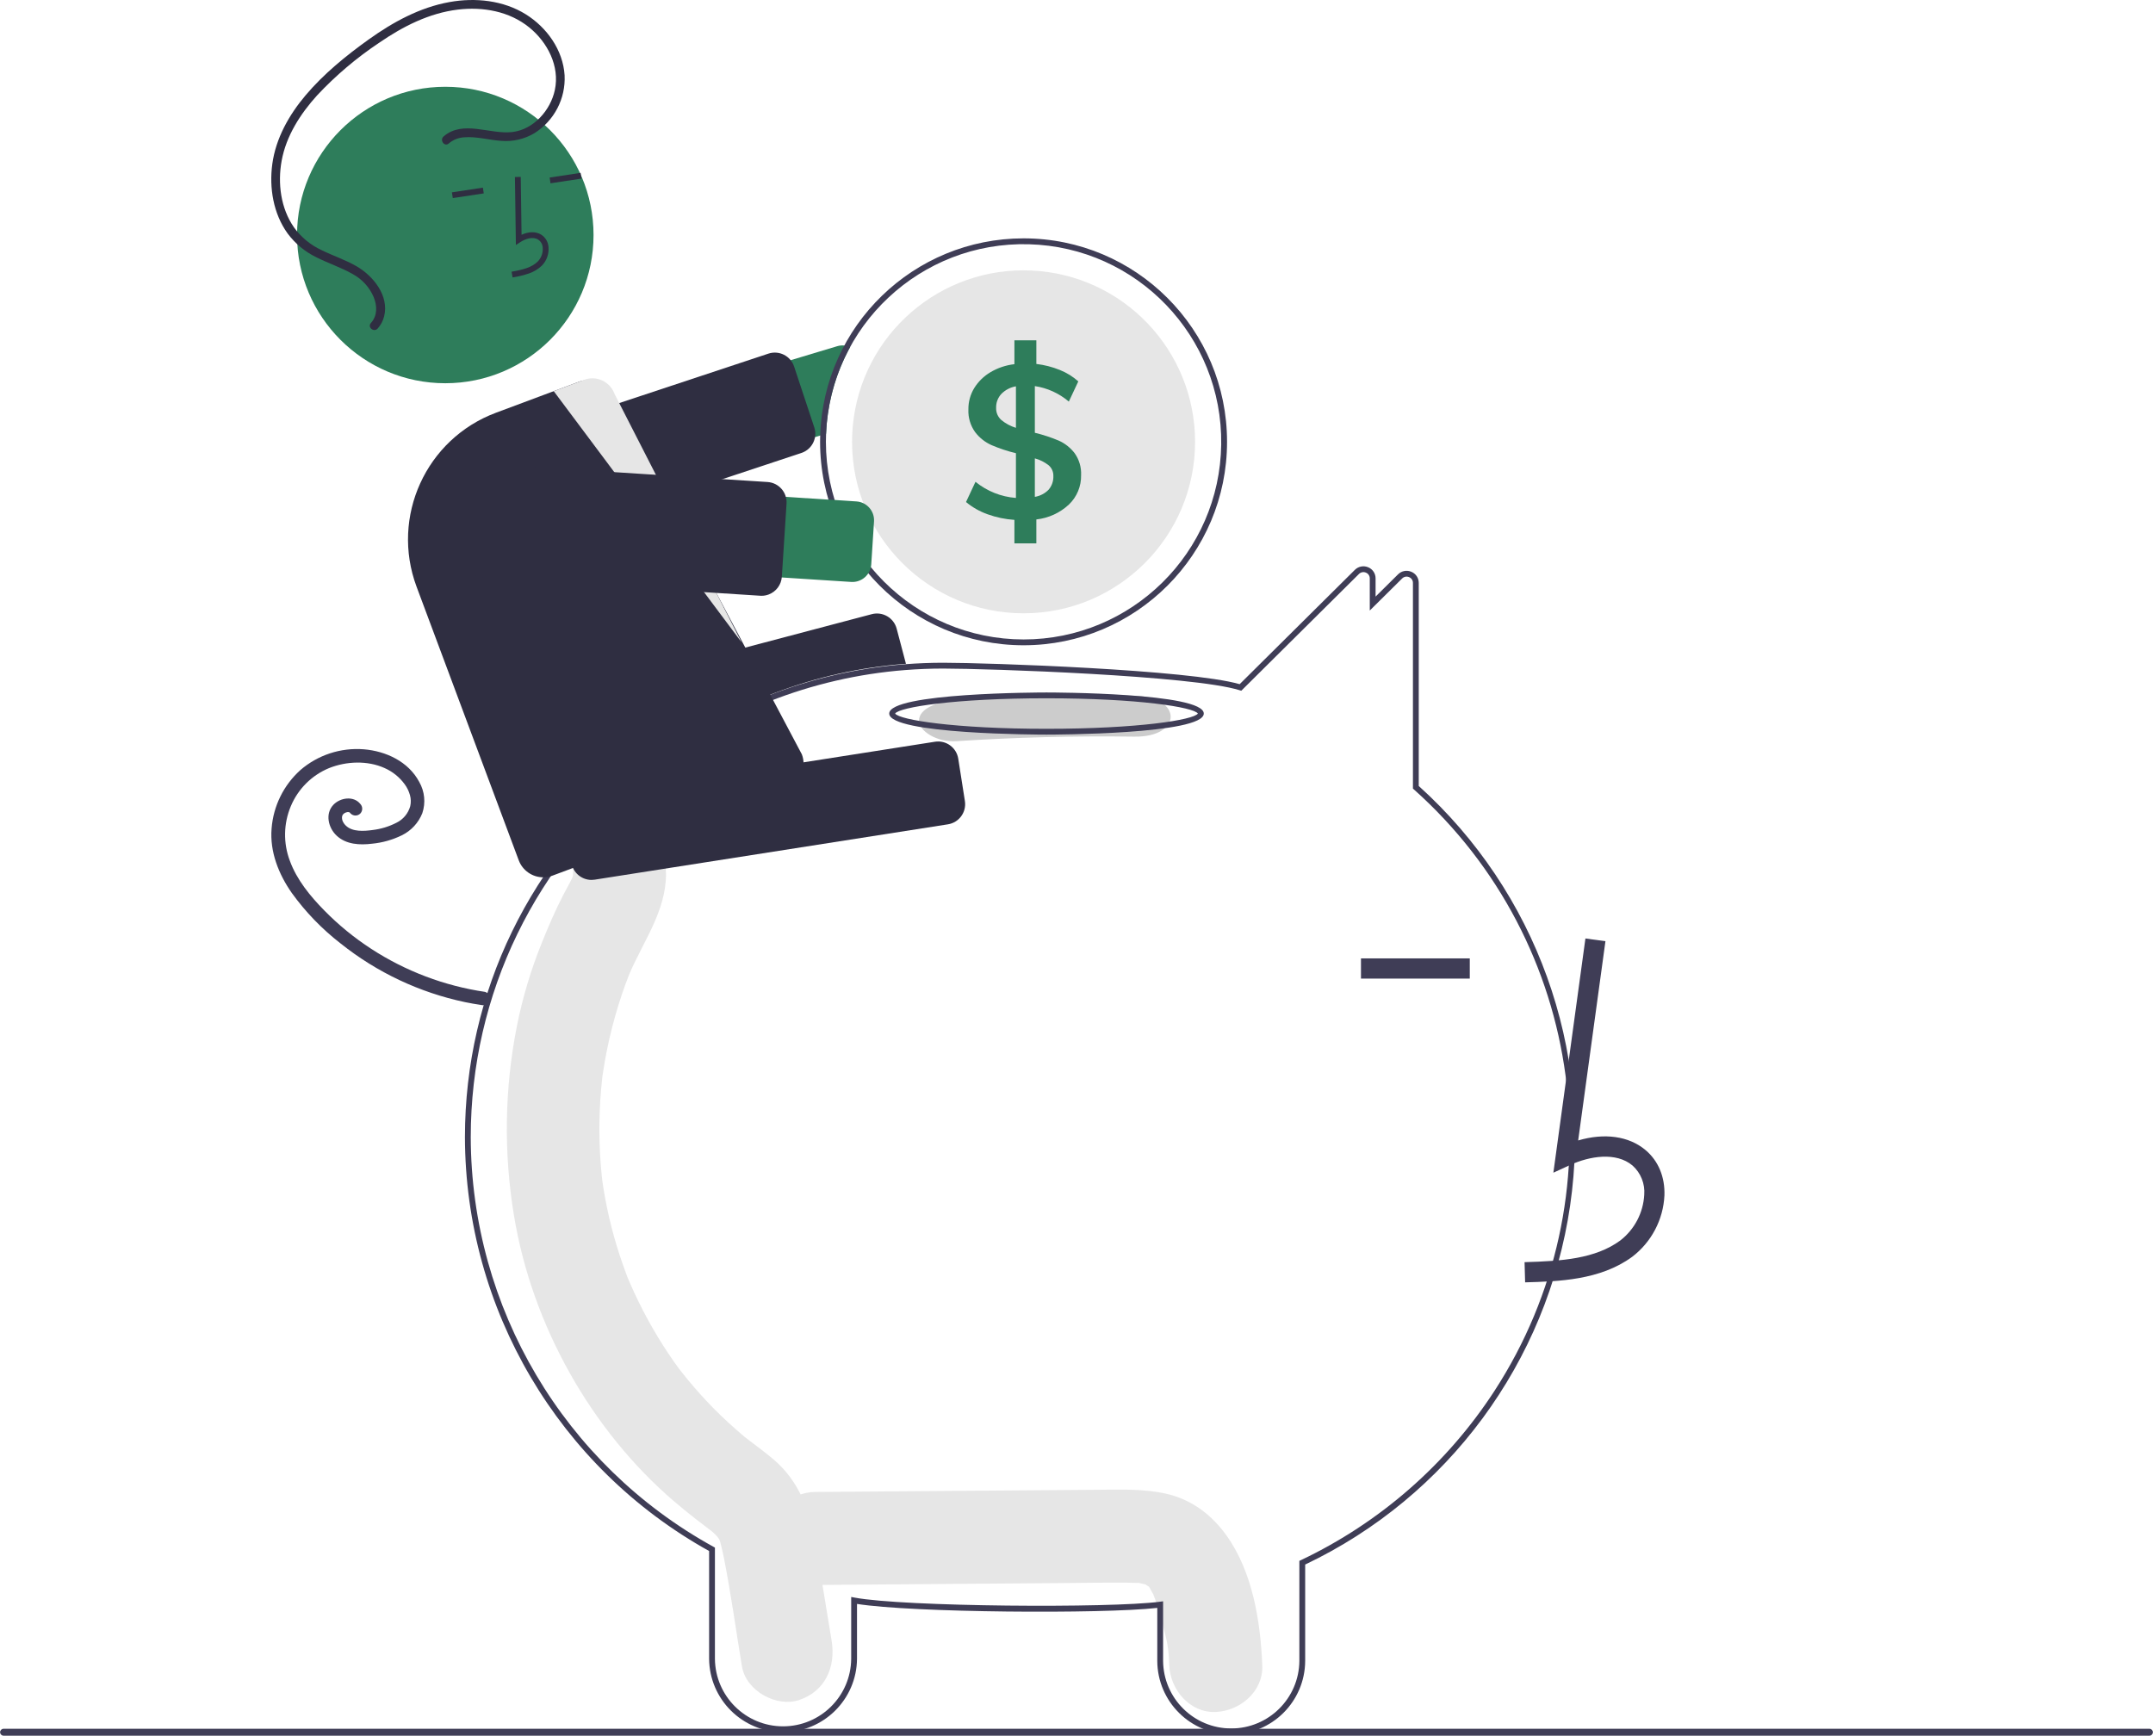
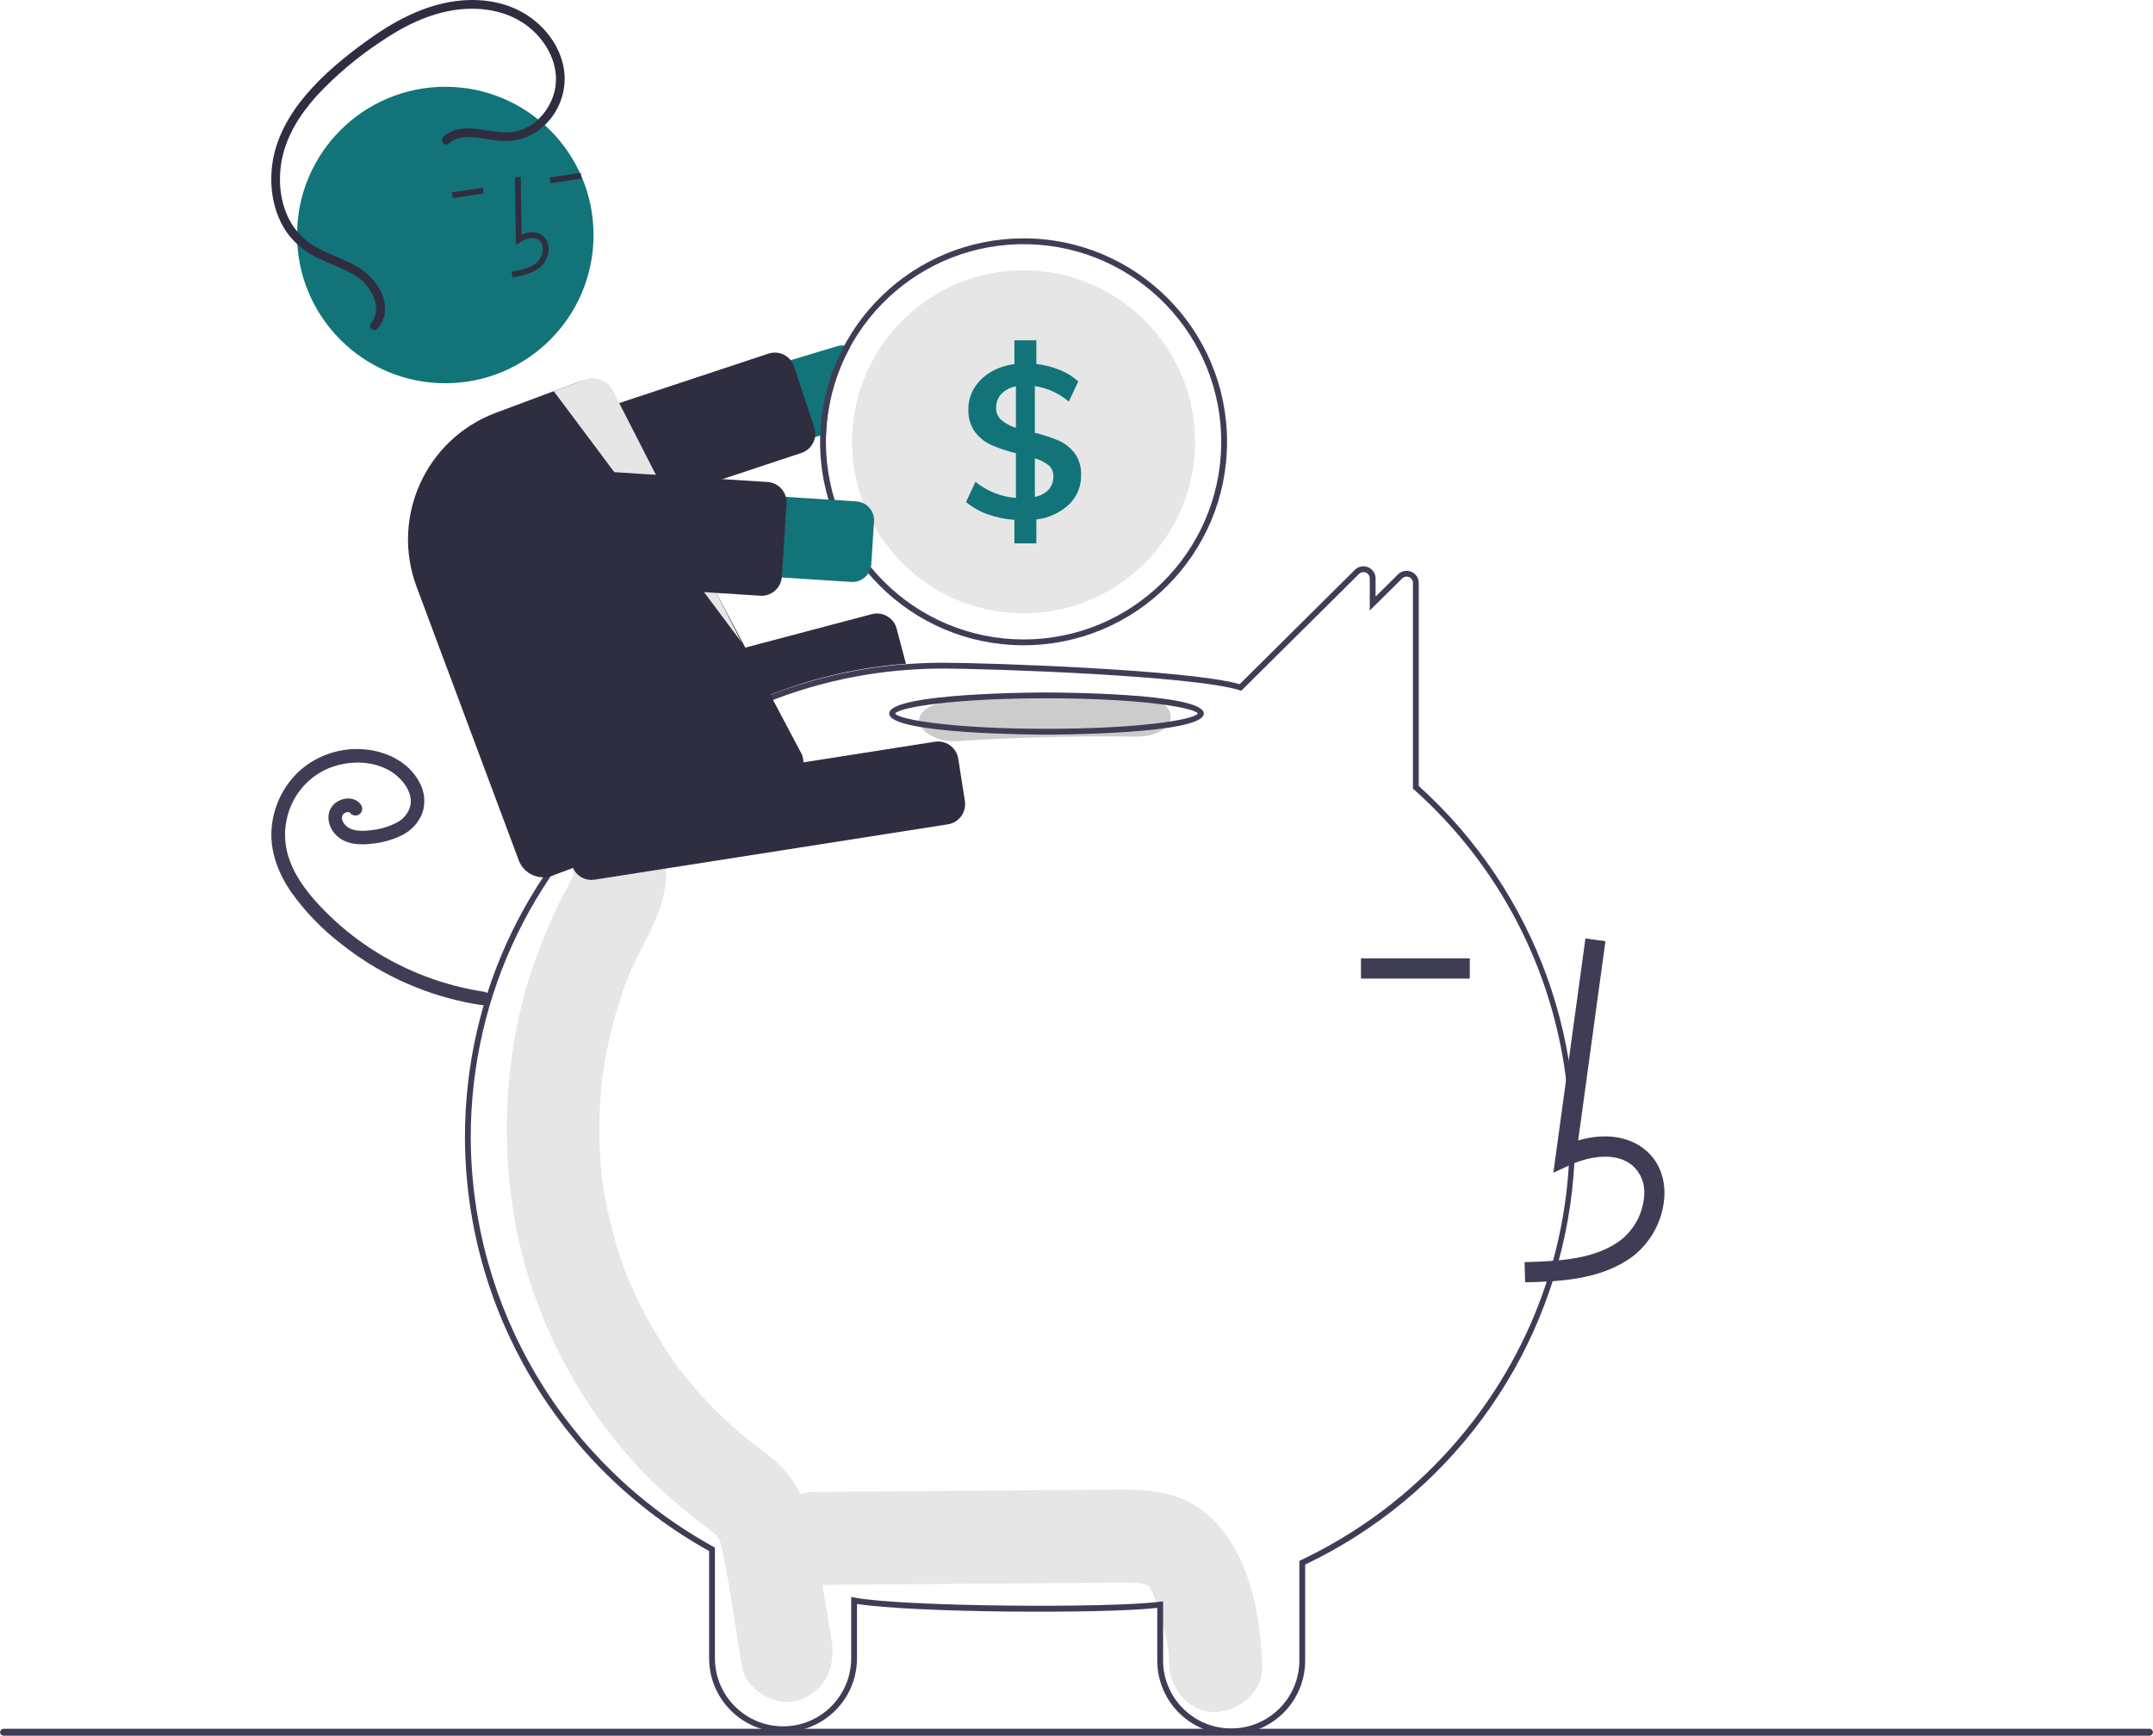
<svg xmlns="http://www.w3.org/2000/svg" data-name="Layer 1" viewBox="0 0 740.675 597.175">
  <path d="M651.612,679.719c-5.122-7.172-12.055-12.419-20.771-14.383-7.601-1.713-15.416-1.421-23.142-1.361l-97.692.753c-8.367.065-16.389,7.313-16,16,.386,8.614,7.032,16.069,16,16q42.926-.331,85.851-.662c6.747-.052,13.497-.174,20.244-.152,1.515.005,3.024.085,4.538.102.367.004.631.001.818-.007.047.014.086.027.147.044.79.217,1.6.366,2.394.572-.278.008.515.503.914.671.055.108.171.299.366.595.272.51,1.077,2.059,1.11,2.01a71.762,71.762,0,0,1,2.987,9.393c1.859,7.047,2.268,8.52,2.536,15.132.338,8.352,7.117,16.398,16,16,8.379-.375,16.363-7.042,16-16C663.3,709.333,660.651,692.377,651.612,679.719Z" fill="#e6e6e6" transform="translate(-229.6623 -151.4124)" />
  <path d="M515.749,715.825c-1.835-11.12-3.635-22.246-5.505-33.36-1.898-11.274-5.774-21.598-14.548-28.997-2.344-1.977-4.775-3.823-7.216-5.663-.858-.647-1.715-1.295-2.563-1.956-.051-.04-.083-.064-.127-.099-.093-.08-.205-.176-.355-.303-3.657-3.095-7.19-6.327-10.556-9.763q-4.483-4.577-8.575-9.545-1.022-1.241-2.019-2.504c-.114-.145-.729-.94-1.135-1.459-.377-.519-1.066-1.457-1.182-1.621q-1.164-1.646-2.286-3.322a156.126,156.126,0,0,1-13.187-24.115q-.547-1.251-1.068-2.517c-.093-.258-.214-.588-.374-1.029-.741-2.038-1.481-4.074-2.159-6.137q-2.16-6.571-3.714-13.336-.768-3.34-1.383-6.715-.317-1.735-.593-3.478c-.03-.193-.21-1.446-.316-2.154-.078-.712-.224-1.972-.243-2.166q-.176-1.756-.312-3.516-.307-3.96-.415-7.933-.185-7.061.253-14.122c.166-2.645.402-5.282.693-7.915.018-.162.031-.29.044-.406.018-.118.038-.251.062-.417.215-1.455.442-2.908.695-4.356a159.294,159.294,0,0,1,3.739-16.313q1.088-3.809,2.363-7.555.568-1.663,1.173-3.314c-.026.071,1.182-3.016,1.198-3.119,4.795-11.329,12.638-21.657,12.648-34.526.007-8.713-7.364-17.06-16-16.657a16.625,16.625,0,0,0-16,16.657c0,.196-.001.363-.001.525-.081.271-.148.498-.208.698-.935,2.032-2.081,3.963-3.107,5.944-2.811,5.423-5.209,11.025-7.488,16.708a159.825,159.825,0,0,0-8.529,28.628,182.098,182.098,0,0,0-.968,65.04c6.204,37.813,26.662,74.009,55.103,98.339,2.468,2.111,4.997,4.152,7.549,6.151,1.056.827,2.121,1.639,3.191,2.446.506.381,2.602,2.034,1.68,1.233,1.982,1.692,2.817,2.543,3.326,3.789.074.288.174.678.311,1.211.359,1.405.7,2.808.983,4.233,2.476,12.451,4.196,25.112,6.264,37.644,1.421,8.611,12.022,14.215,19.682,11.634C513.49,733.312,517.272,725.051,515.749,715.825Z" fill="#e6e6e6" transform="translate(-229.6623 -151.4124)" />
  <path d="M653.23,748.12a25.374,25.374,0,0,1-25.44-25.25V704.619c-19.109,2.139-84.543,1.644-103.3-1.37v18.892a25.441,25.441,0,0,1-50.88,0v-37.092a163.307,163.307,0,0,1-84-142.388c0-49.83,22.583-96.314,61.959-127.534a164.075,164.075,0,0,1,89.323-35.173c4.427-.347,8.881-.523,13.239-.523,15.352,0,84.619,2.372,101.998,7.372L695.756,347.48a4.16,4.16,0,0,1,4.55-.907,4.1,4.1,0,0,1,2.584,3.847v6.252l7.716-7.642a4.151,4.151,0,0,1,4.546-.908,4.102,4.102,0,0,1,2.587,3.848v69.865a162.759,162.759,0,0,1-39.07,267.866v33.169A25.374,25.374,0,0,1,653.23,748.12ZM629.79,702.351v20.52a23.441,23.441,0,0,0,46.88,0V688.438l.571-.271a162.456,162.456,0,0,0,66.531-58.182,160.325,160.325,0,0,0-27.699-206.96l-.332-.298V351.97a2.103,2.103,0,0,0-1.342-1.996,2.149,2.149,0,0,0-2.381.473l-11.127,11.021V350.42a2.103,2.103,0,0,0-1.342-1.996,2.154,2.154,0,0,0-2.385.477l-40.476,40.164-.575-.18c-16.156-5.057-86.513-7.454-101.982-7.454-4.306,0-8.707.174-13.082.517a162.075,162.075,0,0,0-88.237,34.746c-38.895,30.838-61.202,76.751-61.202,125.967A161.315,161.315,0,0,0,475.094,683.585l.516.286v38.27a23.441,23.441,0,0,0,46.88,0V700.854l1.185.223c16.856,3.171,87.832,3.671,104.985,1.421Z" fill="#3f3d56" transform="translate(-229.6623 -151.4124)" />
-   <path d="M517.66,270.53,406.92,303.81a13.882,13.882,0,0,0,7.99,26.59l96.91-29.13,2.03-.61a67.517,67.517,0,0,1,8.29-29.86,6.165,6.165,0,0,0-2-.52A6.367,6.367,0,0,0,517.66,270.53Z" fill="#2e7d5b" transform="translate(-229.6623 -151.4124)" />
+   <path d="M517.66,270.53,406.92,303.81a13.882,13.882,0,0,0,7.99,26.59l96.91-29.13,2.03-.61a67.517,67.517,0,0,1,8.29-29.86,6.165,6.165,0,0,0-2-.52A6.367,6.367,0,0,0,517.66,270.53Z" fill="#127478" transform="translate(-229.6623 -151.4124)" />
  <path d="M412.995,337.495a7.013,7.013,0,0,1-6.638-4.801l-6.925-20.896a6.999,6.999,0,0,1,4.443-8.847l90.131-29.87a7,7,0,0,1,8.847,4.442l6.925,20.896a6.976,6.976,0,0,1-4.193,8.759q-.125.047-.252.088l-90.129,29.869A7.003,7.003,0,0,1,412.995,337.495Z" fill="#2f2e41" transform="translate(-229.6623 -151.4124)" />
  <path d="M581.79,233.42a70.031,70.031,0,0,0-69.97,67.85c-.02.71-.03,1.43-.03,2.15a70,70,0,1,0,70-70Zm0,138a68.071,68.071,0,0,1-68-68q0-1.395.06-2.76A67.998,67.998,0,1,1,581.79,371.42Z" fill="#3f3d56" transform="translate(-229.6623 -151.4124)" />
  <path d="M640.79,303.42a59,59,0,0,1-118,0c0-1.87.09-3.71.26-5.53A59,59,0,0,1,640.79,303.42Z" fill="#e6e6e6" transform="translate(-229.6623 -151.4124)" />
-   <path d="M599.36,307.34a14.048,14.048,0,0,0-5.47-4.33,53.139,53.139,0,0,0-8.22-2.7V284.25a23.396,23.396,0,0,1,11.69,5.33l3.26-6.95a21.561,21.561,0,0,0-6.36-3.93,31.259,31.259,0,0,0-8.07-2.07v-8.14h-7.55v8.22a20.672,20.672,0,0,0-8.25,2.77,16.399,16.399,0,0,0-5.59,5.48,13.771,13.771,0,0,0-1.99,7.29,12.463,12.463,0,0,0,2.29,7.8,14.51,14.51,0,0,0,5.7,4.52,52.692,52.692,0,0,0,8.36,2.77v15.39A24.988,24.988,0,0,1,565.25,317.18l-3.26,6.96a24.58,24.58,0,0,0,7.44,4.22,34.161,34.161,0,0,0,9.21,1.92v8.07h7.55v-8.22a19.538,19.538,0,0,0,11.21-5.14,13.59,13.59,0,0,0,4.18-10.1A12.055,12.055,0,0,0,599.36,307.34Zm-20.2-8.73a14.499,14.499,0,0,1-5.03-2.7,5.32,5.32,0,0,1-1.78-4.18,6.726,6.726,0,0,1,1.82-4.81,9.202,9.202,0,0,1,4.99-2.59Zm11.25,21.28a8.557,8.557,0,0,1-4.74,2.47V309.12a13.24,13.24,0,0,1,4.74,2.37,4.658,4.658,0,0,1,1.63,3.7A6.804,6.804,0,0,1,590.41,319.89Z" fill="#2e7d5b" transform="translate(-229.6623 -151.4124)" />
+   <path d="M599.36,307.34a14.048,14.048,0,0,0-5.47-4.33,53.139,53.139,0,0,0-8.22-2.7V284.25a23.396,23.396,0,0,1,11.69,5.33l3.26-6.95a21.561,21.561,0,0,0-6.36-3.93,31.259,31.259,0,0,0-8.07-2.07v-8.14h-7.55v8.22a20.672,20.672,0,0,0-8.25,2.77,16.399,16.399,0,0,0-5.59,5.48,13.771,13.771,0,0,0-1.99,7.29,12.463,12.463,0,0,0,2.29,7.8,14.51,14.51,0,0,0,5.7,4.52,52.692,52.692,0,0,0,8.36,2.77v15.39A24.988,24.988,0,0,1,565.25,317.18l-3.26,6.96a24.58,24.58,0,0,0,7.44,4.22,34.161,34.161,0,0,0,9.21,1.92v8.07h7.55v-8.22a19.538,19.538,0,0,0,11.21-5.14,13.59,13.59,0,0,0,4.18-10.1A12.055,12.055,0,0,0,599.36,307.34Zm-20.2-8.73a14.499,14.499,0,0,1-5.03-2.7,5.32,5.32,0,0,1-1.78-4.18,6.726,6.726,0,0,1,1.82-4.81,9.202,9.202,0,0,1,4.99-2.59Zm11.25,21.28a8.557,8.557,0,0,1-4.74,2.47V309.12a13.24,13.24,0,0,1,4.74,2.37,4.658,4.658,0,0,1,1.63,3.7A6.804,6.804,0,0,1,590.41,319.89Z" fill="#127478" transform="translate(-229.6623 -151.4124)" />
  <path d="M416.209,422.184a7.023,7.023,0,0,1-6.775-5.216l-3.77-14.27a7.004,7.004,0,0,1,4.975-8.551l118.941-31.43a7.015,7.015,0,0,1,8.551,4.985l3.194,12.09-.598.046a160.163,160.163,0,0,0-84.108,31.871l-.173.084-38.46,10.16A6.963,6.963,0,0,1,416.209,422.184Z" fill="#2f2e41" transform="translate(-229.6623 -151.4124)" />
  <path d="M396.51,492.671a98.108,98.108,0,0,1-39.122-14.792A95.527,95.527,0,0,1,341.214,464.65c-4.828-4.924-9.447-10.521-11.838-17.079a25.299,25.299,0,0,1,.331-18.769,24.334,24.334,0,0,1,13.169-13.126c5.99-2.389,13.226-2.644,19.055-.028a17.089,17.089,0,0,1,6.964,5.606,11.435,11.435,0,0,1,1.81,3.758,7.674,7.674,0,0,1,.09,3.759,9.016,9.016,0,0,1-4.774,5.723,24.068,24.068,0,0,1-8.152,2.486c-2.86.39-6.969.745-9.268-1.551a4.669,4.669,0,0,1-1.093-1.611,3.114,3.114,0,0,1-.172-1.458c-.034.217.139-.472.129-.445-.036.102-.194.35.03-.031a3.397,3.397,0,0,1,.233-.363c-.076.098-.243.262.055-.019a1.962,1.962,0,0,1,.914-.564c.138-.04.279-.072.418-.11.353-.096-.352.005.009-.006.139-.004.28-.001.419-.007.354-.016-.349-.097-.01-.011.132.033.262.065.392.106.282.089-.2-.207-.009.014.224.259-.235-.252.019-.001a4.624,4.624,0,0,1,.358.394,2.359,2.359,0,0,0,3.315,0,2.399,2.399,0,0,0,0-3.315c-2.311-2.865-6.877-2.157-9.215.264-2.982,3.088-1.801,7.983,1.1,10.678,3.284,3.051,7.934,3.263,12.158,2.751a29.817,29.817,0,0,0,10.269-2.902,14.398,14.398,0,0,0,7.024-7.588,13.174,13.174,0,0,0-1.056-10.769c-3.729-7.011-11.452-10.606-19.084-11.228a29.812,29.812,0,0,0-21.819,7.163,30.154,30.154,0,0,0-9.888,20.075c-.666,7.996,2.436,15.761,6.959,22.214a84.627,84.627,0,0,0,16.779,17.353,102.473,102.473,0,0,0,42.812,20.191q2.792.577,5.615.988a2.421,2.421,0,0,0,2.883-1.637,2.361,2.361,0,0,0-1.637-2.883Z" fill="#3f3d56" transform="translate(-229.6623 -151.4124)" />
  <path d="M619.895,390.794q-30.663-.433-61.133,1.556c-6.943.453-12.951,2.907-12.951,7.032,0,3.449,5.96,7.489,12.951,7.032q30.454-1.989,61.133-1.556C636.569,405.094,636.559,391.029,619.895,390.794Z" fill="#ccc" transform="translate(-229.6623 -151.4124)" />
  <path d="M589.682,404.162c-2.209,0-54.106-.083-54.106-7.251,0-7.168,51.896-7.25,54.106-7.25s54.106.083,54.106,7.25C643.787,404.079,591.891,404.162,589.682,404.162Zm-52.076-7.251c1.42,2.173,20.496,5.251,52.076,5.251s50.656-3.078,52.076-5.251c-1.42-2.173-20.496-5.25-52.076-5.25S539.025,394.738,537.605,396.911Z" fill="#3f3d56" transform="translate(-229.6623 -151.4124)" />
  <path d="M754.336,592.612c11.488-.319,25.786-.718,36.801-8.764a28.262,28.262,0,0,0,11.121-21.103c.225-6.355-2.071-11.901-6.465-15.614-5.753-4.861-14.154-6.002-23.207-3.341l9.38-68.548-6.886-.943L764.052,554.885l5.75-2.639c6.666-3.058,15.817-4.614,21.504.192a12.215,12.215,0,0,1,4.006,10.062,21.361,21.361,0,0,1-8.275,15.735c-8.572,6.261-19.969,7.069-32.895,7.43Z" fill="#3f3d56" transform="translate(-229.6623 -151.4124)" />
  <rect fill="#3f3d56" height="6.95" width="37.432" x="468.203" y="329.741" />
  <path d="M433.148,454.15a7.012,7.012,0,0,1-6.904-5.917L423.959,433.651a7.008,7.008,0,0,1,5.832-8L551.322,406.609a7.007,7.007,0,0,1,7.999,5.832l2.285,14.582a7.007,7.007,0,0,1-5.832,8l-121.531,19.042A7.096,7.096,0,0,1,433.148,454.15Z" fill="#2f2e41" transform="translate(-229.6623 -151.4124)" />
-   <circle cx="153.189" cy="80.855" fill="#2e7d5b" r="51" />
+   <circle cx="153.189" cy="80.855" fill="#127478" r="51" />
  <path d="M411.727,245.463a12.095,12.095,0,0,0,4.367-2.676,8.133,8.133,0,0,0,2.255-6.483,5.472,5.472,0,0,0-2.512-4.164c-1.846-1.135-4.285-1.092-6.747.049l-.284-19.908-2.0.028.334,23.404,1.522-.998c1.765-1.156,4.302-1.994,6.127-.872a3.514,3.514,0,0,1,1.573,2.69,6.146,6.146,0,0,1-1.676,4.834c-2.168,2.151-5.377,2.872-9.039,3.531l.354,1.968A32.963,32.963,0,0,0,411.727,245.463Z" fill="#2f2e41" transform="translate(-229.6623 -151.4124)" />
  <rect fill="#2f2e41" height="2" transform="translate(-256.7253 -85.49311) rotate(-8.61162)" width="10.772" x="418.838" y="211.679" />
  <rect fill="#2f2e41" height="2" transform="translate(-257.8664 -90.46937) rotate(-8.61162)" width="10.772" x="385.221" y="216.769" />
  <path d="M416.555,453.258a9.03,9.03,0,0,1-8.434-5.855L372.957,353.235a46.532,46.532,0,0,1,27.284-59.802L428.833,282.756a8.958,8.958,0,0,1,6.878.239,8.832,8.832,0,0,1,4.675,4.986L505.523,410.964a9.002,9.002,0,0,1-5.257,11.638L419.7,452.687A8.976,8.976,0,0,1,416.555,453.258Z" fill="#2f2e41" transform="translate(-229.6623 -151.4124)" />
  <path d="M420.158,285.995l64.629,86.426L441.056,286.902a8.079,8.079,0,0,0-10.349-4.846Z" fill="#e6e6e6" transform="translate(-229.6623 -151.4124)" />
-   <path d="M522.49,351.63l-115.395-7.433a13.879,13.879,0,1,1,1.784-27.701l115.395,7.433a6.499,6.499,0,0,1,6.069,6.904l-.949,14.729a6.501,6.501,0,0,1-6.905,6.069Z" fill="#2e7d5b" transform="translate(-229.6623 -151.4124)" />
+   <path d="M522.49,351.63l-115.395-7.433a13.879,13.879,0,1,1,1.784-27.701l115.395,7.433a6.499,6.499,0,0,1,6.069,6.904l-.949,14.729a6.501,6.501,0,0,1-6.905,6.069Z" fill="#127478" transform="translate(-229.6623 -151.4124)" />
  <path d="M491.655,356.395q-.229,0-.458-.015h-0l-94.756-6.104a6.999,6.999,0,0,1-6.536-7.435l1.62-25.158a7,7,0,0,1,7.436-6.535l94.756,6.103a7.008,7.008,0,0,1,6.535,7.435l-1.62,25.159a7.019,7.019,0,0,1-4.546,6.111A6.926,6.926,0,0,1,491.655,356.395Z" fill="#2f2e41" transform="translate(-229.6623 -151.4124)" />
  <path d="M382.267,198.353c6.709-5.77,15.923-.608,23.617-1.512,7.361-.865,13.174-7.468,14.659-14.482,1.732-8.184-2.516-16.383-8.777-21.486-6.857-5.589-15.952-7.193-24.57-6.159-9.878,1.185-18.911,5.789-27.017,11.359a121.85,121.85,0,0,0-21.442,18.169c-5.751,6.352-10.624,13.923-12.18,22.47-1.414,7.768-.334,16.375,4.258,22.955a24.205,24.205,0,0,0,9.474,7.805c3.937,1.933,8.138,3.316,11.952,5.502,5.768,3.305,11.374,10.159,9.567,17.291a9.793,9.793,0,0,1-2.226,4.19c-1.291,1.433-3.619-.461-2.325-1.897,2.273-2.523,2.183-5.888.972-8.9a16.272,16.272,0,0,0-7.233-7.954c-3.993-2.283-8.401-3.692-12.494-5.772a27.023,27.023,0,0,1-9.911-8.214c-4.898-6.807-6.363-15.666-5.253-23.861,1.202-8.868,5.759-16.927,11.471-23.68,6.216-7.349,13.852-13.571,21.652-19.159,8.37-5.997,17.617-11.067,27.85-12.9,8.87-1.59,18.485-.611,26.241,4.223,7.24,4.512,12.792,12.274,13.344,20.947a22.235,22.235,0,0,1-10.376,19.942,19.101,19.101,0,0,1-11.41,2.643c-4.262-.273-8.527-1.578-12.816-1.215a8.941,8.941,0,0,0-5.268,2.128c-1.466,1.261-3.213-1.181-1.759-2.431Z" fill="#2f2e41" transform="translate(-229.6623 -151.4124)" />
  <path d="M969.147,748.588H230.853a1.191,1.191,0,0,1,0-2.381H969.147a1.191,1.191,0,0,1,0,2.381Z" fill="#3f3d56" transform="translate(-229.6623 -151.4124)" />
</svg>
